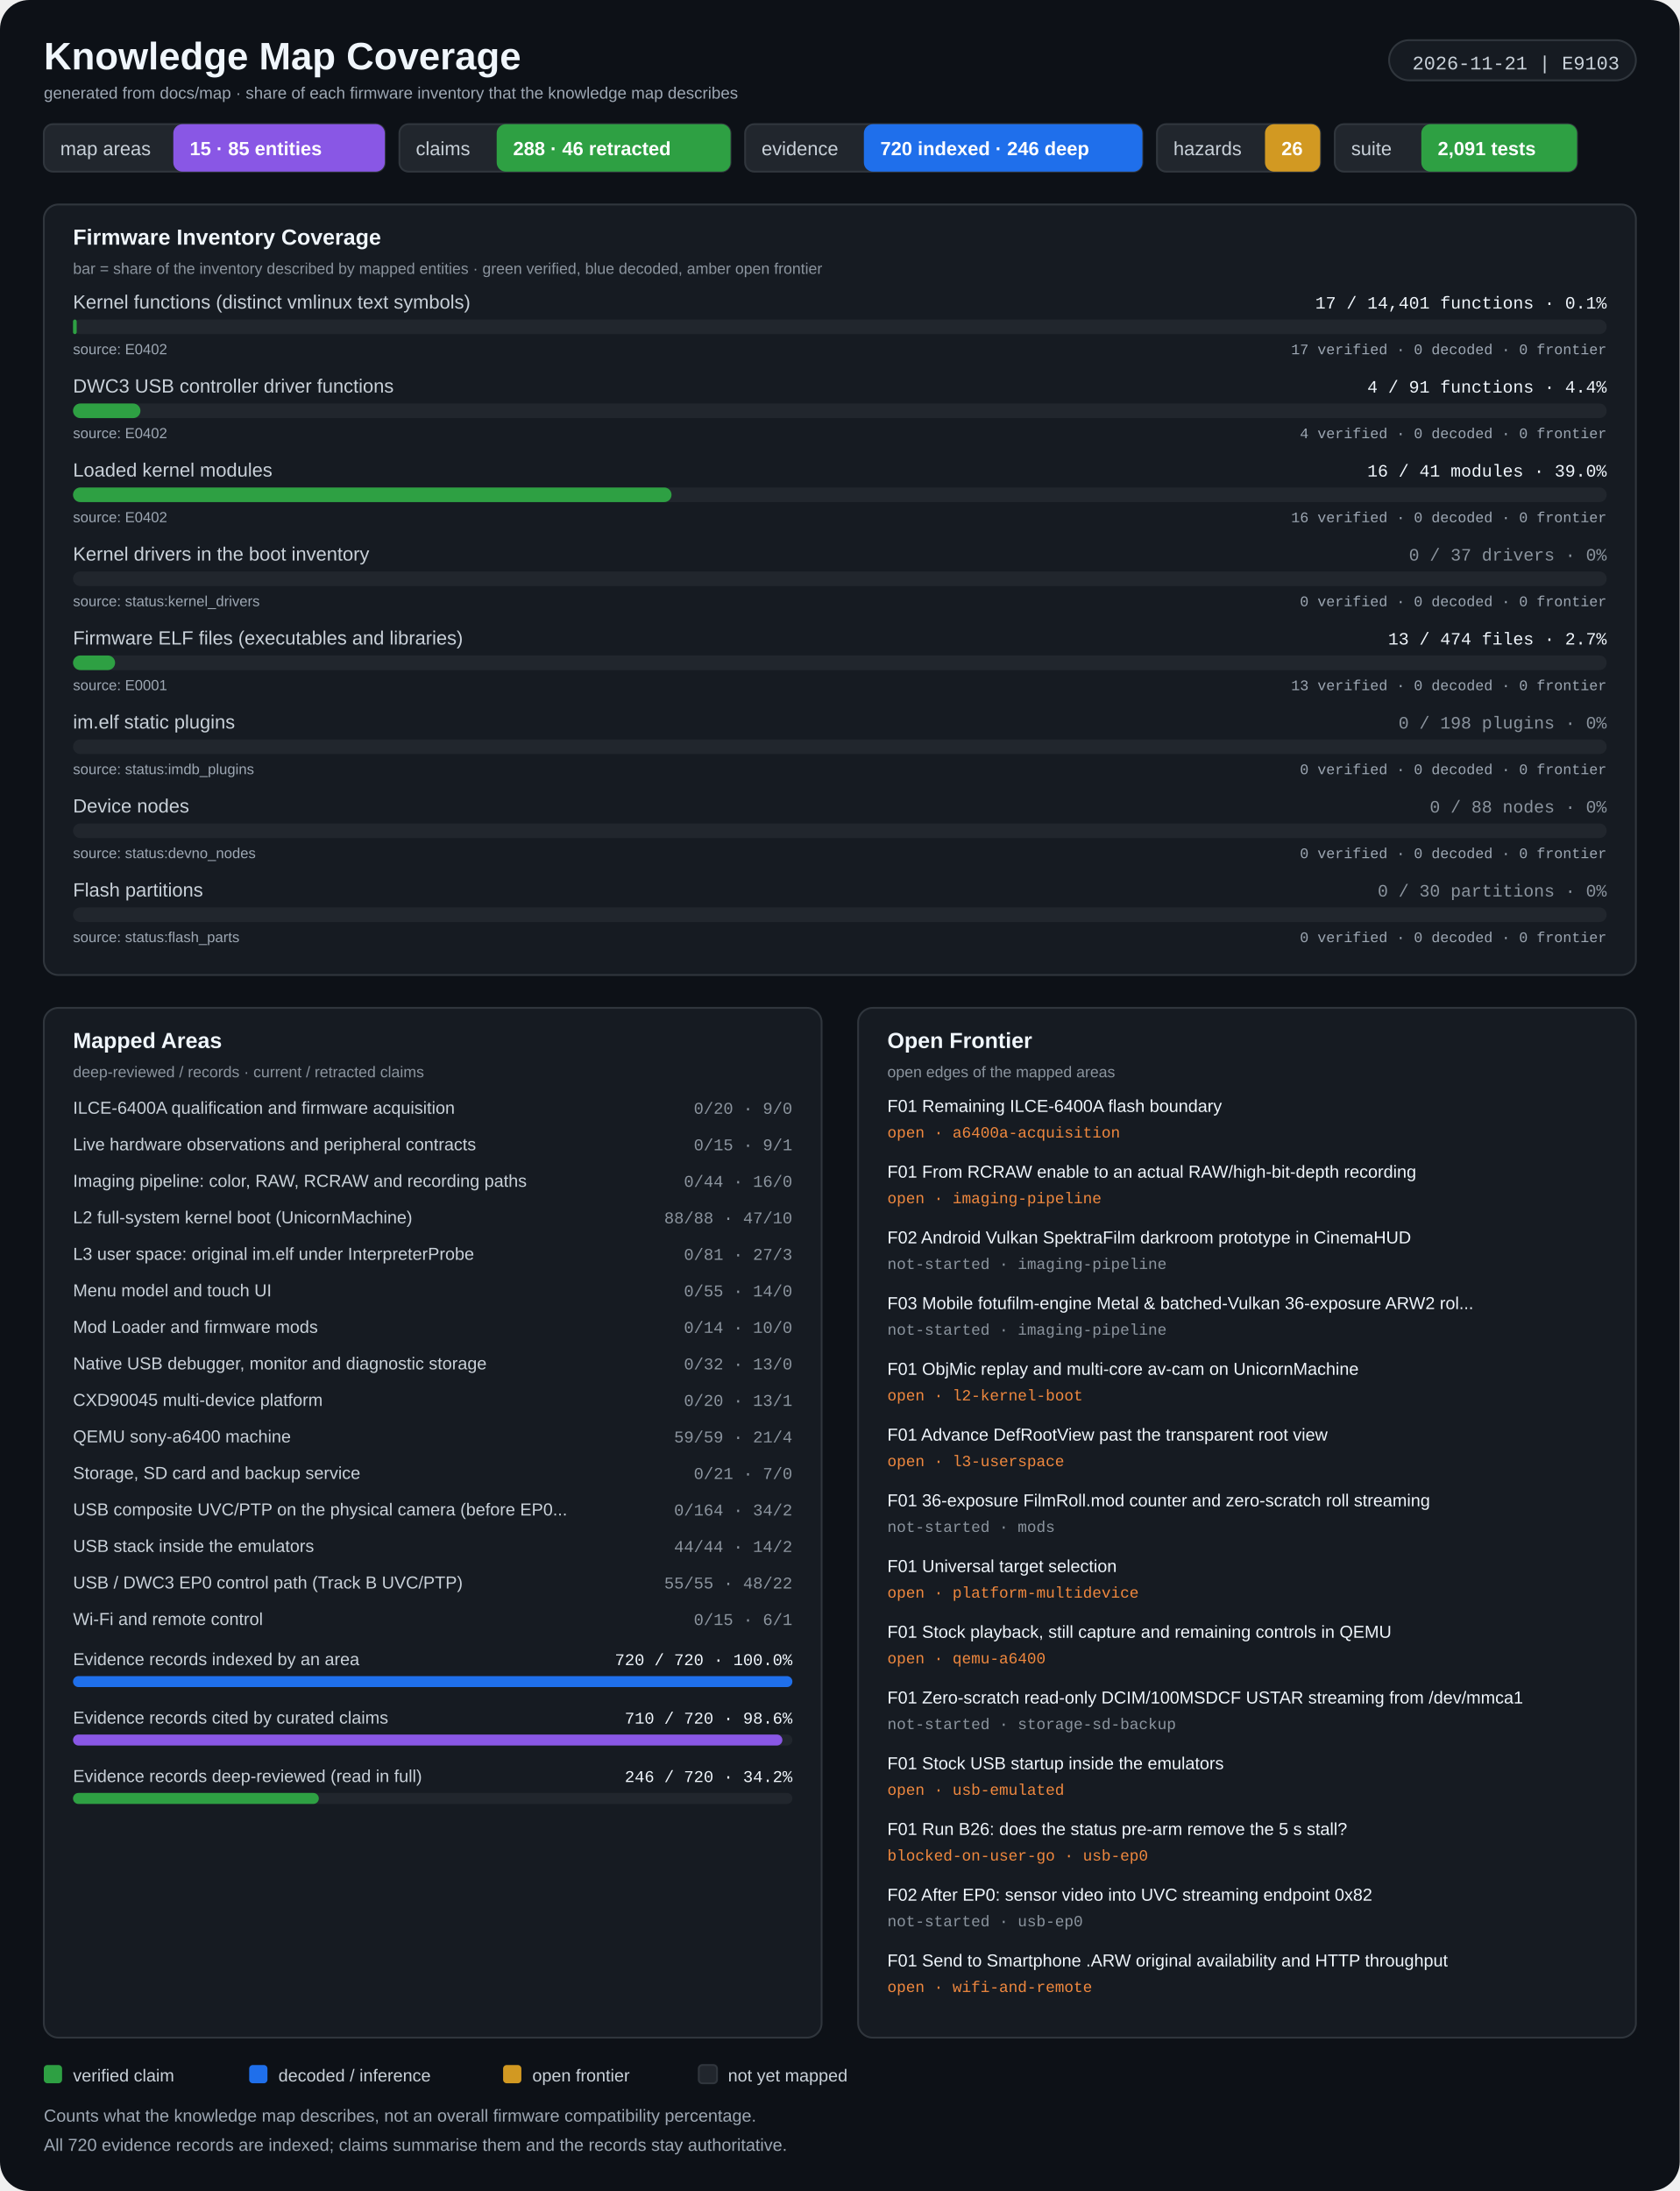
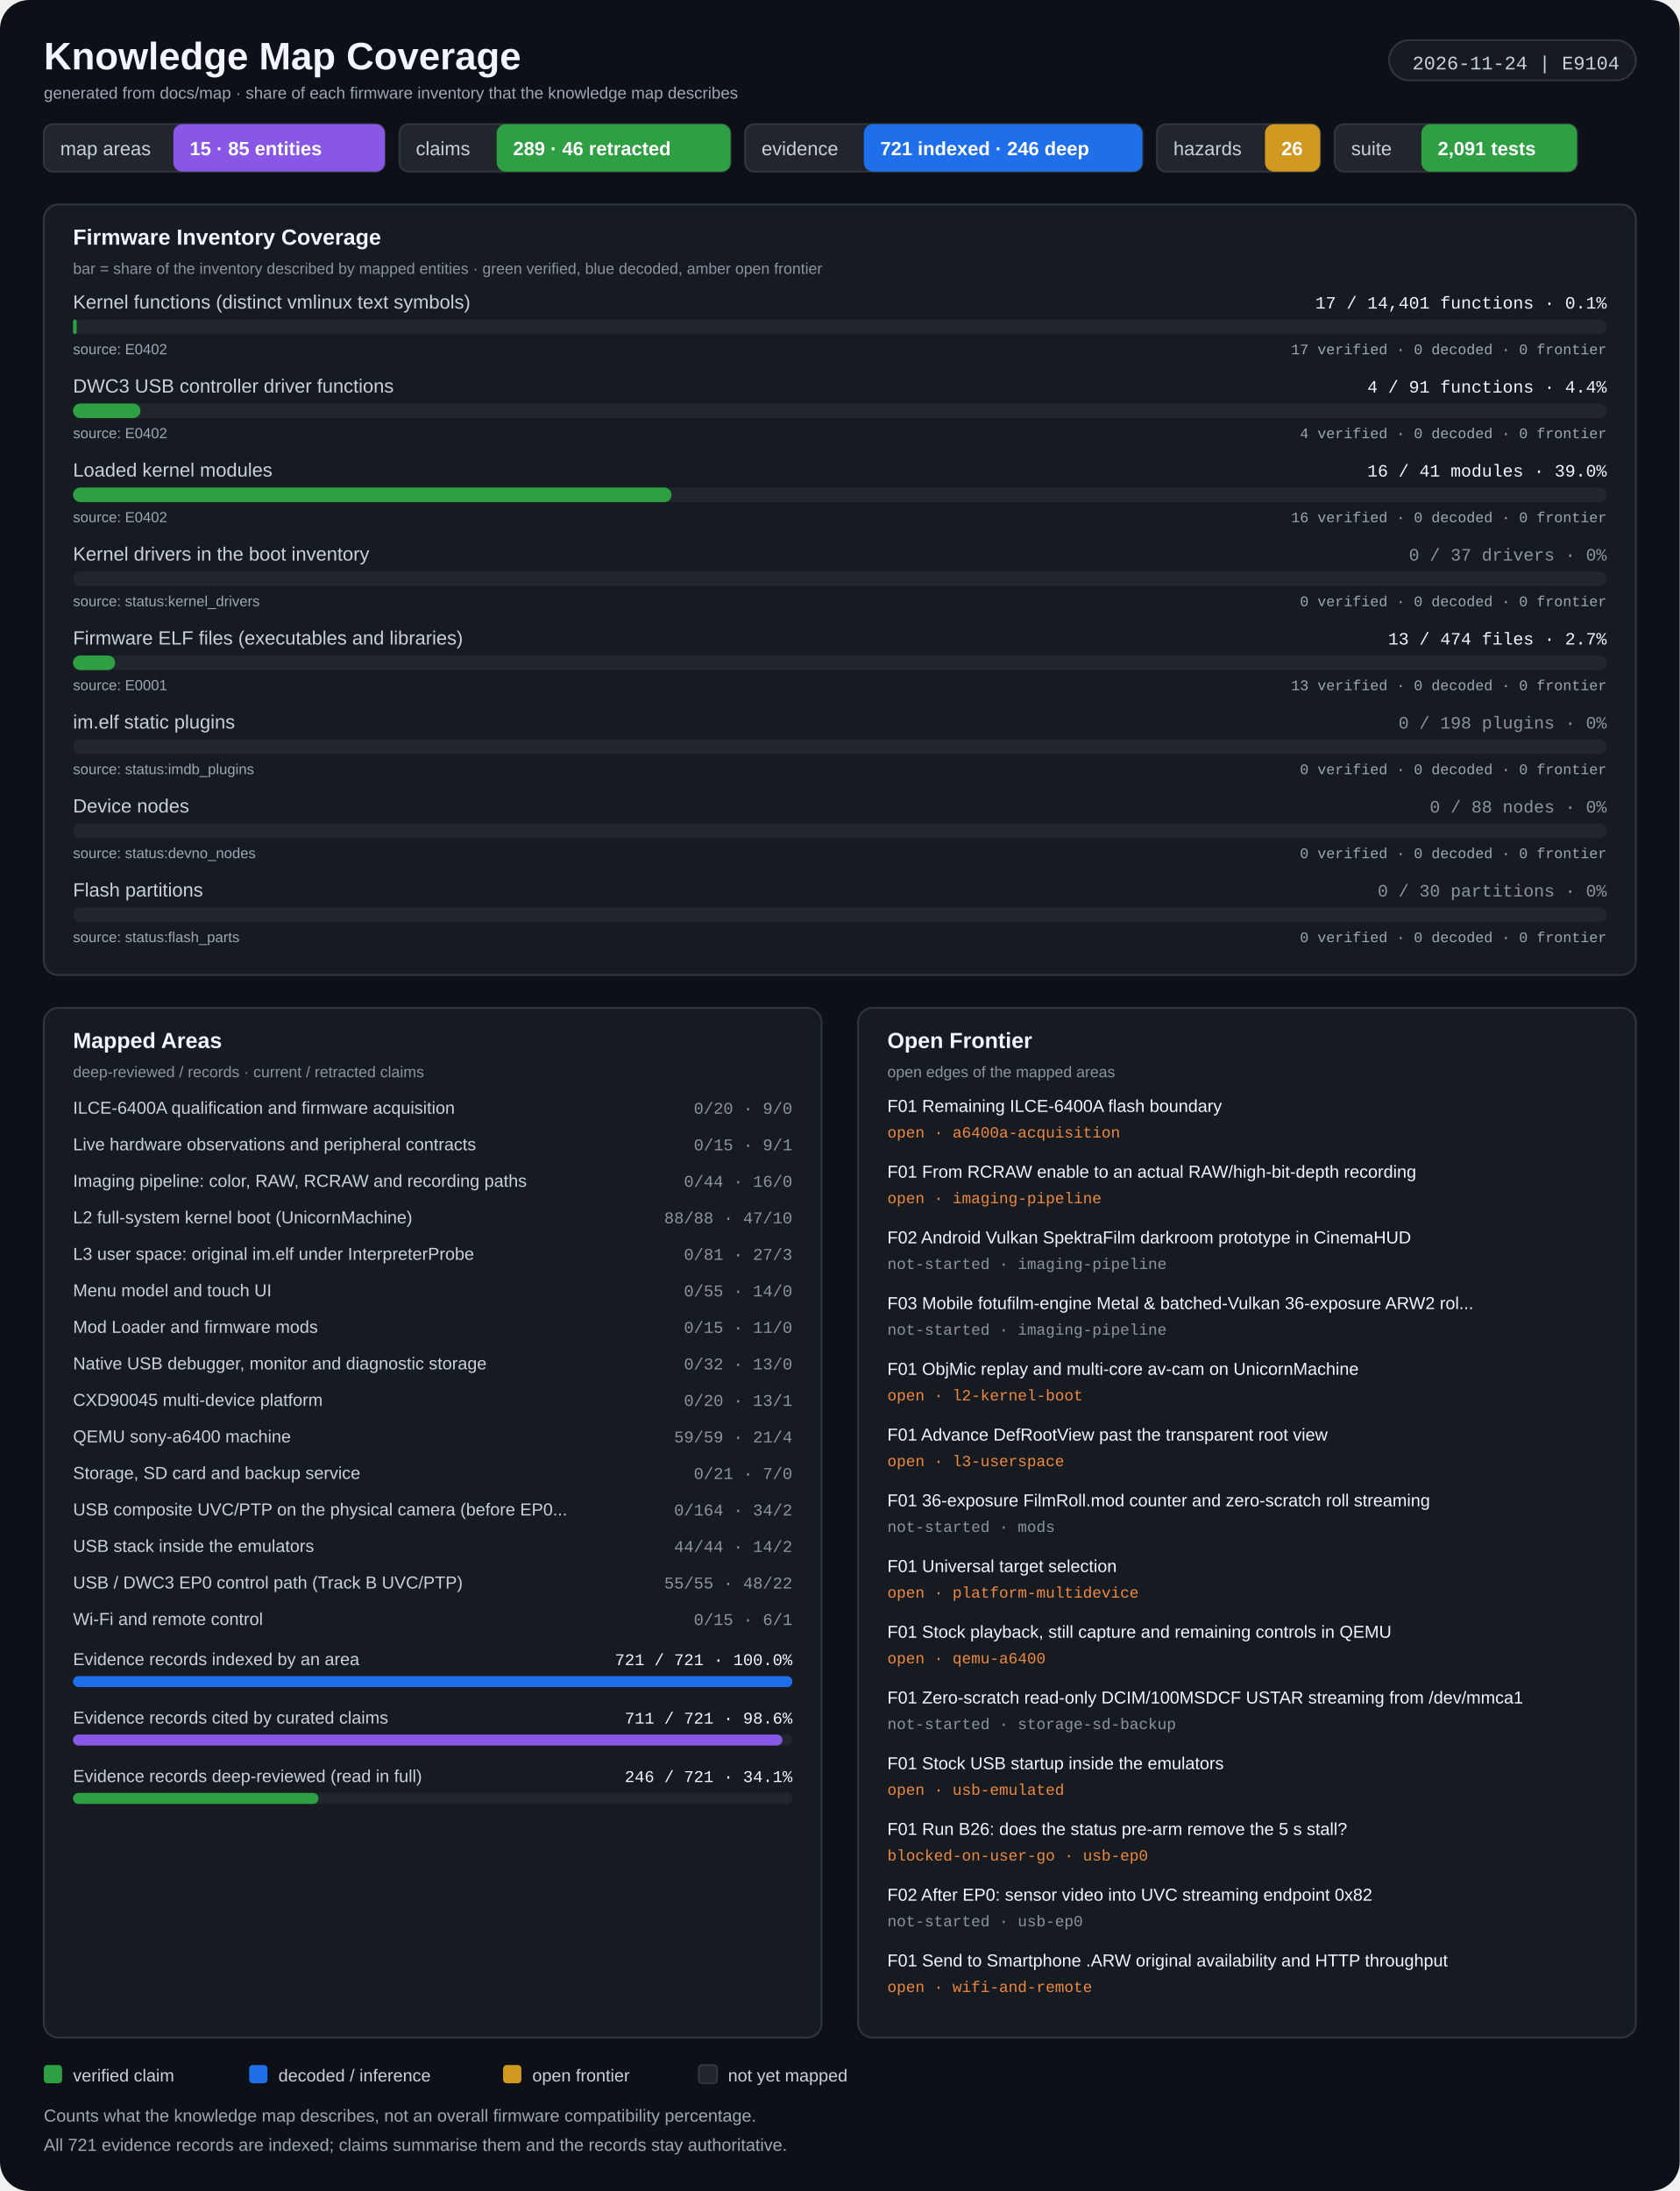
<svg xmlns="http://www.w3.org/2000/svg" width="920" height="1200" viewBox="0 0 920 1200" role="img" aria-labelledby="title desc">
  <rect width="920" height="1200" rx="16" fill="#0d1117" />
  <g>
    <text x="24" y="38" fill="#f0f6fc" font-size="21" font-weight="700" font-family="Segoe UI, Arial, sans-serif" text-anchor="start">Knowledge Map Coverage</text>
    <text x="24" y="54" fill="#9da7b3" font-size="9" font-weight="400" font-family="Segoe UI, Arial, sans-serif" text-anchor="start">generated from docs/map · share of each firmware inventory that the knowledge map describes</text>
    <rect x="760.82" y="22" width="135.18" height="22" rx="11" fill="#161b22" stroke="#30363d" stroke-width="1" />
-     <text x="887" y="38" fill="#c9d1d9" font-size="10.5" font-weight="400" font-family="Consolas, 'Courier New', monospace" text-anchor="end">2026-11-21 | E9103</text>
+     <text x="887" y="38" fill="#c9d1d9" font-size="10.5" font-weight="400" font-family="Consolas, 'Courier New', monospace" text-anchor="end">2026-11-24 | E9104</text>
    <rect x="24" y="68" width="186.763" height="26" rx="5" fill="#21262d" stroke="#30363d" stroke-width="1" />
    <rect x="94.92" y="68" width="115.843" height="26" rx="5" fill="#8957e5" />
    <text x="33" y="85" fill="#c9d1d9" font-size="10.5" font-weight="400" font-family="Segoe UI, Arial, sans-serif" text-anchor="start">map areas</text>
    <text x="103.92" y="85" fill="#ffffff" font-size="10.5" font-weight="700" font-family="Segoe UI, Arial, sans-serif" text-anchor="start">15 · 85 entities</text>
    <rect x="218.763" y="68" width="181.354" height="26" rx="5" fill="#21262d" stroke="#30363d" stroke-width="1" />
    <rect x="272.043" y="68" width="128.074" height="26" rx="5" fill="#2ea043" />
    <text x="227.763" y="85" fill="#c9d1d9" font-size="10.5" font-weight="400" font-family="Segoe UI, Arial, sans-serif" text-anchor="start">claims</text>
-     <text x="281.043" y="85" fill="#ffffff" font-size="10.5" font-weight="700" font-family="Segoe UI, Arial, sans-serif" text-anchor="start">288 · 46 retracted</text>
+     <text x="281.043" y="85" fill="#ffffff" font-size="10.5" font-weight="700" font-family="Segoe UI, Arial, sans-serif" text-anchor="start">289 · 46 retracted</text>
    <rect x="408.117" y="68" width="217.574" height="26" rx="5" fill="#21262d" stroke="#30363d" stroke-width="1" />
    <rect x="473.157" y="68" width="152.534" height="26" rx="5" fill="#1f6feb" />
    <text x="417.117" y="85" fill="#c9d1d9" font-size="10.5" font-weight="400" font-family="Segoe UI, Arial, sans-serif" text-anchor="start">evidence</text>
-     <text x="482.157" y="85" fill="#ffffff" font-size="10.5" font-weight="700" font-family="Segoe UI, Arial, sans-serif" text-anchor="start">720 indexed · 246 deep</text>
+     <text x="482.157" y="85" fill="#ffffff" font-size="10.5" font-weight="700" font-family="Segoe UI, Arial, sans-serif" text-anchor="start">721 indexed · 246 deep</text>
    <rect x="633.691" y="68" width="89.39" height="26" rx="5" fill="#21262d" stroke="#30363d" stroke-width="1" />
    <rect x="692.851" y="68" width="30.23" height="26" rx="5" fill="#d29922" />
    <text x="642.691" y="85" fill="#c9d1d9" font-size="10.5" font-weight="400" font-family="Segoe UI, Arial, sans-serif" text-anchor="start">hazards</text>
    <text x="701.851" y="85" fill="#ffffff" font-size="10.5" font-weight="700" font-family="Segoe UI, Arial, sans-serif" text-anchor="start">26</text>
    <rect x="731.082" y="68" width="132.667" height="26" rx="5" fill="#21262d" stroke="#30363d" stroke-width="1" />
    <rect x="778.482" y="68" width="85.267" height="26" rx="5" fill="#2ea043" />
    <text x="740.082" y="85" fill="#c9d1d9" font-size="10.5" font-weight="400" font-family="Segoe UI, Arial, sans-serif" text-anchor="start">suite</text>
    <text x="787.482" y="85" fill="#ffffff" font-size="10.5" font-weight="700" font-family="Segoe UI, Arial, sans-serif" text-anchor="start">2,091 tests</text>
    <rect x="24" y="112" width="872" height="422" rx="8" fill="#161b22" stroke="#30363d" stroke-width="1" />
    <text x="40" y="134" fill="#f0f6fc" font-size="12" font-weight="700" font-family="Segoe UI, Arial, sans-serif" text-anchor="start">Firmware Inventory Coverage</text>
    <text x="40" y="150" fill="#8b949e" font-size="8.5" font-weight="400" font-family="Segoe UI, Arial, sans-serif" text-anchor="start">bar = share of the inventory described by mapped entities · green verified, blue decoded, amber open frontier</text>
    <text x="40" y="169" fill="#c9d1d9" font-size="10.5" font-weight="400" font-family="Segoe UI, Arial, sans-serif" text-anchor="start">Kernel functions (distinct vmlinux text symbols)</text>
    <text x="880" y="169" fill="#f0f6fc" font-size="9.5" font-weight="400" font-family="Consolas, 'Courier New', monospace" text-anchor="end">17 / 14,401 functions · 0.1%</text>
    <rect x="40" y="175" width="840" height="8" rx="4" fill="#21262d" />
    <rect x="40" y="175" width="2" height="8" rx="1" fill="#2ea043" />
    <text x="40" y="194" fill="#9da7b3" font-size="8" font-weight="400" font-family="Segoe UI, Arial, sans-serif" text-anchor="start">source: E0402</text>
    <text x="880" y="194" fill="#9da7b3" font-size="8" font-weight="400" font-family="Consolas, 'Courier New', monospace" text-anchor="end">17 verified · 0 decoded · 0 frontier</text>
    <text x="40" y="215" fill="#c9d1d9" font-size="10.5" font-weight="400" font-family="Segoe UI, Arial, sans-serif" text-anchor="start">DWC3 USB controller driver functions</text>
    <text x="880" y="215" fill="#f0f6fc" font-size="9.5" font-weight="400" font-family="Consolas, 'Courier New', monospace" text-anchor="end">4 / 91 functions · 4.4%</text>
    <rect x="40" y="221" width="840" height="8" rx="4" fill="#21262d" />
    <rect x="40" y="221" width="36.923" height="8" rx="4" fill="#2ea043" />
    <text x="40" y="240" fill="#9da7b3" font-size="8" font-weight="400" font-family="Segoe UI, Arial, sans-serif" text-anchor="start">source: E0402</text>
    <text x="880" y="240" fill="#9da7b3" font-size="8" font-weight="400" font-family="Consolas, 'Courier New', monospace" text-anchor="end">4 verified · 0 decoded · 0 frontier</text>
    <text x="40" y="261" fill="#c9d1d9" font-size="10.5" font-weight="400" font-family="Segoe UI, Arial, sans-serif" text-anchor="start">Loaded kernel modules</text>
    <text x="880" y="261" fill="#f0f6fc" font-size="9.5" font-weight="400" font-family="Consolas, 'Courier New', monospace" text-anchor="end">16 / 41 modules · 39.0%</text>
    <rect x="40" y="267" width="840" height="8" rx="4" fill="#21262d" />
    <rect x="40" y="267" width="327.805" height="8" rx="4" fill="#2ea043" />
    <text x="40" y="286" fill="#9da7b3" font-size="8" font-weight="400" font-family="Segoe UI, Arial, sans-serif" text-anchor="start">source: E0402</text>
    <text x="880" y="286" fill="#9da7b3" font-size="8" font-weight="400" font-family="Consolas, 'Courier New', monospace" text-anchor="end">16 verified · 0 decoded · 0 frontier</text>
    <text x="40" y="307" fill="#c9d1d9" font-size="10.5" font-weight="400" font-family="Segoe UI, Arial, sans-serif" text-anchor="start">Kernel drivers in the boot inventory</text>
    <text x="880" y="307" fill="#8b949e" font-size="9.5" font-weight="400" font-family="Consolas, 'Courier New', monospace" text-anchor="end">0 / 37 drivers · 0%</text>
    <rect x="40" y="313" width="840" height="8" rx="4" fill="#21262d" />
    <text x="40" y="332" fill="#9da7b3" font-size="8" font-weight="400" font-family="Segoe UI, Arial, sans-serif" text-anchor="start">source: status:kernel_drivers</text>
    <text x="880" y="332" fill="#9da7b3" font-size="8" font-weight="400" font-family="Consolas, 'Courier New', monospace" text-anchor="end">0 verified · 0 decoded · 0 frontier</text>
    <text x="40" y="353" fill="#c9d1d9" font-size="10.5" font-weight="400" font-family="Segoe UI, Arial, sans-serif" text-anchor="start">Firmware ELF files (executables and libraries)</text>
    <text x="880" y="353" fill="#f0f6fc" font-size="9.5" font-weight="400" font-family="Consolas, 'Courier New', monospace" text-anchor="end">13 / 474 files · 2.7%</text>
    <rect x="40" y="359" width="840" height="8" rx="4" fill="#21262d" />
    <rect x="40" y="359" width="23.038" height="8" rx="4" fill="#2ea043" />
    <text x="40" y="378" fill="#9da7b3" font-size="8" font-weight="400" font-family="Segoe UI, Arial, sans-serif" text-anchor="start">source: E0001</text>
    <text x="880" y="378" fill="#9da7b3" font-size="8" font-weight="400" font-family="Consolas, 'Courier New', monospace" text-anchor="end">13 verified · 0 decoded · 0 frontier</text>
    <text x="40" y="399" fill="#c9d1d9" font-size="10.5" font-weight="400" font-family="Segoe UI, Arial, sans-serif" text-anchor="start">im.elf static plugins</text>
    <text x="880" y="399" fill="#8b949e" font-size="9.5" font-weight="400" font-family="Consolas, 'Courier New', monospace" text-anchor="end">0 / 198 plugins · 0%</text>
    <rect x="40" y="405" width="840" height="8" rx="4" fill="#21262d" />
    <text x="40" y="424" fill="#9da7b3" font-size="8" font-weight="400" font-family="Segoe UI, Arial, sans-serif" text-anchor="start">source: status:imdb_plugins</text>
    <text x="880" y="424" fill="#9da7b3" font-size="8" font-weight="400" font-family="Consolas, 'Courier New', monospace" text-anchor="end">0 verified · 0 decoded · 0 frontier</text>
    <text x="40" y="445" fill="#c9d1d9" font-size="10.5" font-weight="400" font-family="Segoe UI, Arial, sans-serif" text-anchor="start">Device nodes</text>
    <text x="880" y="445" fill="#8b949e" font-size="9.5" font-weight="400" font-family="Consolas, 'Courier New', monospace" text-anchor="end">0 / 88 nodes · 0%</text>
    <rect x="40" y="451" width="840" height="8" rx="4" fill="#21262d" />
    <text x="40" y="470" fill="#9da7b3" font-size="8" font-weight="400" font-family="Segoe UI, Arial, sans-serif" text-anchor="start">source: status:devno_nodes</text>
    <text x="880" y="470" fill="#9da7b3" font-size="8" font-weight="400" font-family="Consolas, 'Courier New', monospace" text-anchor="end">0 verified · 0 decoded · 0 frontier</text>
    <text x="40" y="491" fill="#c9d1d9" font-size="10.5" font-weight="400" font-family="Segoe UI, Arial, sans-serif" text-anchor="start">Flash partitions</text>
    <text x="880" y="491" fill="#8b949e" font-size="9.5" font-weight="400" font-family="Consolas, 'Courier New', monospace" text-anchor="end">0 / 30 partitions · 0%</text>
    <rect x="40" y="497" width="840" height="8" rx="4" fill="#21262d" />
    <text x="40" y="516" fill="#9da7b3" font-size="8" font-weight="400" font-family="Segoe UI, Arial, sans-serif" text-anchor="start">source: status:flash_parts</text>
    <text x="880" y="516" fill="#9da7b3" font-size="8" font-weight="400" font-family="Consolas, 'Courier New', monospace" text-anchor="end">0 verified · 0 decoded · 0 frontier</text>
    <rect x="24" y="552" width="426" height="564" rx="8" fill="#161b22" stroke="#30363d" stroke-width="1" />
    <rect x="470" y="552" width="426" height="564" rx="8" fill="#161b22" stroke="#30363d" stroke-width="1" />
    <text x="40" y="574" fill="#f0f6fc" font-size="12" font-weight="700" font-family="Segoe UI, Arial, sans-serif" text-anchor="start">Mapped Areas</text>
    <text x="40" y="590" fill="#8b949e" font-size="8.5" font-weight="400" font-family="Segoe UI, Arial, sans-serif" text-anchor="start">deep-reviewed / records · current / retracted claims</text>
    <text x="486" y="574" fill="#f0f6fc" font-size="12" font-weight="700" font-family="Segoe UI, Arial, sans-serif" text-anchor="start">Open Frontier</text>
    <text x="486" y="590" fill="#8b949e" font-size="8.5" font-weight="400" font-family="Segoe UI, Arial, sans-serif" text-anchor="start">open edges of the mapped areas</text>
    <text x="40" y="610" fill="#c9d1d9" font-size="9.5" font-weight="400" font-family="Segoe UI, Arial, sans-serif" text-anchor="start">ILCE-6400A qualification and firmware acquisition</text>
    <text x="434" y="610" fill="#8b949e" font-size="9" font-weight="400" font-family="Consolas, 'Courier New', monospace" text-anchor="end">0/20 · 9/0</text>
    <text x="40" y="630" fill="#c9d1d9" font-size="9.5" font-weight="400" font-family="Segoe UI, Arial, sans-serif" text-anchor="start">Live hardware observations and peripheral contracts</text>
    <text x="434" y="630" fill="#8b949e" font-size="9" font-weight="400" font-family="Consolas, 'Courier New', monospace" text-anchor="end">0/15 · 9/1</text>
    <text x="40" y="650" fill="#c9d1d9" font-size="9.5" font-weight="400" font-family="Segoe UI, Arial, sans-serif" text-anchor="start">Imaging pipeline: color, RAW, RCRAW and recording paths</text>
    <text x="434" y="650" fill="#8b949e" font-size="9" font-weight="400" font-family="Consolas, 'Courier New', monospace" text-anchor="end">0/44 · 16/0</text>
    <text x="40" y="670" fill="#c9d1d9" font-size="9.5" font-weight="400" font-family="Segoe UI, Arial, sans-serif" text-anchor="start">L2 full-system kernel boot (UnicornMachine)</text>
    <text x="434" y="670" fill="#8b949e" font-size="9" font-weight="400" font-family="Consolas, 'Courier New', monospace" text-anchor="end">88/88 · 47/10</text>
    <text x="40" y="690" fill="#c9d1d9" font-size="9.5" font-weight="400" font-family="Segoe UI, Arial, sans-serif" text-anchor="start">L3 user space: original im.elf under InterpreterProbe</text>
    <text x="434" y="690" fill="#8b949e" font-size="9" font-weight="400" font-family="Consolas, 'Courier New', monospace" text-anchor="end">0/81 · 27/3</text>
    <text x="40" y="710" fill="#c9d1d9" font-size="9.5" font-weight="400" font-family="Segoe UI, Arial, sans-serif" text-anchor="start">Menu model and touch UI</text>
    <text x="434" y="710" fill="#8b949e" font-size="9" font-weight="400" font-family="Consolas, 'Courier New', monospace" text-anchor="end">0/55 · 14/0</text>
    <text x="40" y="730" fill="#c9d1d9" font-size="9.5" font-weight="400" font-family="Segoe UI, Arial, sans-serif" text-anchor="start">Mod Loader and firmware mods</text>
-     <text x="434" y="730" fill="#8b949e" font-size="9" font-weight="400" font-family="Consolas, 'Courier New', monospace" text-anchor="end">0/14 · 10/0</text>
+     <text x="434" y="730" fill="#8b949e" font-size="9" font-weight="400" font-family="Consolas, 'Courier New', monospace" text-anchor="end">0/15 · 11/0</text>
    <text x="40" y="750" fill="#c9d1d9" font-size="9.5" font-weight="400" font-family="Segoe UI, Arial, sans-serif" text-anchor="start">Native USB debugger, monitor and diagnostic storage</text>
    <text x="434" y="750" fill="#8b949e" font-size="9" font-weight="400" font-family="Consolas, 'Courier New', monospace" text-anchor="end">0/32 · 13/0</text>
    <text x="40" y="770" fill="#c9d1d9" font-size="9.5" font-weight="400" font-family="Segoe UI, Arial, sans-serif" text-anchor="start">CXD90045 multi-device platform</text>
    <text x="434" y="770" fill="#8b949e" font-size="9" font-weight="400" font-family="Consolas, 'Courier New', monospace" text-anchor="end">0/20 · 13/1</text>
    <text x="40" y="790" fill="#c9d1d9" font-size="9.5" font-weight="400" font-family="Segoe UI, Arial, sans-serif" text-anchor="start">QEMU sony-a6400 machine</text>
    <text x="434" y="790" fill="#8b949e" font-size="9" font-weight="400" font-family="Consolas, 'Courier New', monospace" text-anchor="end">59/59 · 21/4</text>
    <text x="40" y="810" fill="#c9d1d9" font-size="9.5" font-weight="400" font-family="Segoe UI, Arial, sans-serif" text-anchor="start">Storage, SD card and backup service</text>
    <text x="434" y="810" fill="#8b949e" font-size="9" font-weight="400" font-family="Consolas, 'Courier New', monospace" text-anchor="end">0/21 · 7/0</text>
    <text x="40" y="830" fill="#c9d1d9" font-size="9.5" font-weight="400" font-family="Segoe UI, Arial, sans-serif" text-anchor="start">USB composite UVC/PTP on the physical camera (before EP0...</text>
    <text x="434" y="830" fill="#8b949e" font-size="9" font-weight="400" font-family="Consolas, 'Courier New', monospace" text-anchor="end">0/164 · 34/2</text>
    <text x="40" y="850" fill="#c9d1d9" font-size="9.5" font-weight="400" font-family="Segoe UI, Arial, sans-serif" text-anchor="start">USB stack inside the emulators</text>
    <text x="434" y="850" fill="#8b949e" font-size="9" font-weight="400" font-family="Consolas, 'Courier New', monospace" text-anchor="end">44/44 · 14/2</text>
    <text x="40" y="870" fill="#c9d1d9" font-size="9.5" font-weight="400" font-family="Segoe UI, Arial, sans-serif" text-anchor="start">USB / DWC3 EP0 control path (Track B UVC/PTP)</text>
    <text x="434" y="870" fill="#8b949e" font-size="9" font-weight="400" font-family="Consolas, 'Courier New', monospace" text-anchor="end">55/55 · 48/22</text>
    <text x="40" y="890" fill="#c9d1d9" font-size="9.5" font-weight="400" font-family="Segoe UI, Arial, sans-serif" text-anchor="start">Wi-Fi and remote control</text>
    <text x="434" y="890" fill="#8b949e" font-size="9" font-weight="400" font-family="Consolas, 'Courier New', monospace" text-anchor="end">0/15 · 6/1</text>
    <text x="40" y="912" fill="#c9d1d9" font-size="9.5" font-weight="400" font-family="Segoe UI, Arial, sans-serif" text-anchor="start">Evidence records indexed by an area</text>
-     <text x="434" y="912" fill="#f0f6fc" font-size="9" font-weight="400" font-family="Consolas, 'Courier New', monospace" text-anchor="end">720 / 720 · 100.0%</text>
+     <text x="434" y="912" fill="#f0f6fc" font-size="9" font-weight="400" font-family="Consolas, 'Courier New', monospace" text-anchor="end">721 / 721 · 100.0%</text>
    <rect x="40" y="918" width="394" height="6" rx="3" fill="#21262d" />
    <rect x="40" y="918" width="394" height="6" rx="3" fill="#1f6feb" />
    <text x="40" y="944" fill="#c9d1d9" font-size="9.5" font-weight="400" font-family="Segoe UI, Arial, sans-serif" text-anchor="start">Evidence records cited by curated claims</text>
-     <text x="434" y="944" fill="#f0f6fc" font-size="9" font-weight="400" font-family="Consolas, 'Courier New', monospace" text-anchor="end">710 / 720 · 98.6%</text>
+     <text x="434" y="944" fill="#f0f6fc" font-size="9" font-weight="400" font-family="Consolas, 'Courier New', monospace" text-anchor="end">711 / 721 · 98.6%</text>
    <rect x="40" y="950" width="394" height="6" rx="3" fill="#21262d" />
-     <rect x="40" y="950" width="388.528" height="6" rx="3" fill="#8957e5" />
+     <rect x="40" y="950" width="388.535" height="6" rx="3" fill="#8957e5" />
    <text x="40" y="976" fill="#c9d1d9" font-size="9.5" font-weight="400" font-family="Segoe UI, Arial, sans-serif" text-anchor="start">Evidence records deep-reviewed (read in full)</text>
-     <text x="434" y="976" fill="#f0f6fc" font-size="9" font-weight="400" font-family="Consolas, 'Courier New', monospace" text-anchor="end">246 / 720 · 34.2%</text>
+     <text x="434" y="976" fill="#f0f6fc" font-size="9" font-weight="400" font-family="Consolas, 'Courier New', monospace" text-anchor="end">246 / 721 · 34.1%</text>
    <rect x="40" y="982" width="394" height="6" rx="3" fill="#21262d" />
-     <rect x="40" y="982" width="134.617" height="6" rx="3" fill="#2ea043" />
+     <rect x="40" y="982" width="134.43" height="6" rx="3" fill="#2ea043" />
    <text x="486" y="609" fill="#f0f6fc" font-size="9.5" font-weight="400" font-family="Segoe UI, Arial, sans-serif" text-anchor="start">F01  Remaining ILCE-6400A flash boundary</text>
    <text x="486" y="623" fill="#f0883e" font-size="8.5" font-weight="400" font-family="Consolas, 'Courier New', monospace" text-anchor="start">open · a6400a-acquisition</text>
    <text x="486" y="645" fill="#f0f6fc" font-size="9.5" font-weight="400" font-family="Segoe UI, Arial, sans-serif" text-anchor="start">F01  From RCRAW enable to an actual RAW/high-bit-depth recording</text>
    <text x="486" y="659" fill="#f0883e" font-size="8.5" font-weight="400" font-family="Consolas, 'Courier New', monospace" text-anchor="start">open · imaging-pipeline</text>
    <text x="486" y="681" fill="#f0f6fc" font-size="9.5" font-weight="400" font-family="Segoe UI, Arial, sans-serif" text-anchor="start">F02  Android Vulkan SpektraFilm darkroom prototype in CinemaHUD</text>
    <text x="486" y="695" fill="#8b949e" font-size="8.5" font-weight="400" font-family="Consolas, 'Courier New', monospace" text-anchor="start">not-started · imaging-pipeline</text>
    <text x="486" y="717" fill="#f0f6fc" font-size="9.5" font-weight="400" font-family="Segoe UI, Arial, sans-serif" text-anchor="start">F03  Mobile fotufilm-engine Metal &amp; batched-Vulkan 36-exposure ARW2 rol...</text>
    <text x="486" y="731" fill="#8b949e" font-size="8.5" font-weight="400" font-family="Consolas, 'Courier New', monospace" text-anchor="start">not-started · imaging-pipeline</text>
    <text x="486" y="753" fill="#f0f6fc" font-size="9.5" font-weight="400" font-family="Segoe UI, Arial, sans-serif" text-anchor="start">F01  ObjMic replay and multi-core av-cam on UnicornMachine</text>
    <text x="486" y="767" fill="#f0883e" font-size="8.5" font-weight="400" font-family="Consolas, 'Courier New', monospace" text-anchor="start">open · l2-kernel-boot</text>
    <text x="486" y="789" fill="#f0f6fc" font-size="9.5" font-weight="400" font-family="Segoe UI, Arial, sans-serif" text-anchor="start">F01  Advance DefRootView past the transparent root view</text>
    <text x="486" y="803" fill="#f0883e" font-size="8.5" font-weight="400" font-family="Consolas, 'Courier New', monospace" text-anchor="start">open · l3-userspace</text>
    <text x="486" y="825" fill="#f0f6fc" font-size="9.5" font-weight="400" font-family="Segoe UI, Arial, sans-serif" text-anchor="start">F01  36-exposure FilmRoll.mod counter and zero-scratch roll streaming</text>
    <text x="486" y="839" fill="#8b949e" font-size="8.5" font-weight="400" font-family="Consolas, 'Courier New', monospace" text-anchor="start">not-started · mods</text>
    <text x="486" y="861" fill="#f0f6fc" font-size="9.5" font-weight="400" font-family="Segoe UI, Arial, sans-serif" text-anchor="start">F01  Universal target selection</text>
    <text x="486" y="875" fill="#f0883e" font-size="8.5" font-weight="400" font-family="Consolas, 'Courier New', monospace" text-anchor="start">open · platform-multidevice</text>
    <text x="486" y="897" fill="#f0f6fc" font-size="9.5" font-weight="400" font-family="Segoe UI, Arial, sans-serif" text-anchor="start">F01  Stock playback, still capture and remaining controls in QEMU</text>
    <text x="486" y="911" fill="#f0883e" font-size="8.5" font-weight="400" font-family="Consolas, 'Courier New', monospace" text-anchor="start">open · qemu-a6400</text>
    <text x="486" y="933" fill="#f0f6fc" font-size="9.5" font-weight="400" font-family="Segoe UI, Arial, sans-serif" text-anchor="start">F01  Zero-scratch read-only DCIM/100MSDCF USTAR streaming from /dev/mmca1</text>
    <text x="486" y="947" fill="#8b949e" font-size="8.5" font-weight="400" font-family="Consolas, 'Courier New', monospace" text-anchor="start">not-started · storage-sd-backup</text>
    <text x="486" y="969" fill="#f0f6fc" font-size="9.5" font-weight="400" font-family="Segoe UI, Arial, sans-serif" text-anchor="start">F01  Stock USB startup inside the emulators</text>
    <text x="486" y="983" fill="#f0883e" font-size="8.5" font-weight="400" font-family="Consolas, 'Courier New', monospace" text-anchor="start">open · usb-emulated</text>
    <text x="486" y="1005" fill="#f0f6fc" font-size="9.5" font-weight="400" font-family="Segoe UI, Arial, sans-serif" text-anchor="start">F01  Run B26: does the status pre-arm remove the 5 s stall?</text>
    <text x="486" y="1019" fill="#f0883e" font-size="8.5" font-weight="400" font-family="Consolas, 'Courier New', monospace" text-anchor="start">blocked-on-user-go · usb-ep0</text>
    <text x="486" y="1041" fill="#f0f6fc" font-size="9.5" font-weight="400" font-family="Segoe UI, Arial, sans-serif" text-anchor="start">F02  After EP0: sensor video into UVC streaming endpoint 0x82</text>
    <text x="486" y="1055" fill="#8b949e" font-size="8.5" font-weight="400" font-family="Consolas, 'Courier New', monospace" text-anchor="start">not-started · usb-ep0</text>
    <text x="486" y="1077" fill="#f0f6fc" font-size="9.5" font-weight="400" font-family="Segoe UI, Arial, sans-serif" text-anchor="start">F01  Send to Smartphone .ARW original availability and HTTP throughput</text>
    <text x="486" y="1091" fill="#f0883e" font-size="8.5" font-weight="400" font-family="Consolas, 'Courier New', monospace" text-anchor="start">open · wifi-and-remote</text>
    <rect x="24" y="1131" width="10" height="10" rx="2" fill="#2ea043" />
    <text x="40" y="1140" fill="#c9d1d9" font-size="9.5" font-weight="400" font-family="Segoe UI, Arial, sans-serif" text-anchor="start">verified claim</text>
    <rect x="136.48" y="1131" width="10" height="10" rx="2" fill="#1f6feb" />
    <text x="152.48" y="1140" fill="#c9d1d9" font-size="9.5" font-weight="400" font-family="Segoe UI, Arial, sans-serif" text-anchor="start">decoded / inference</text>
    <rect x="275.56" y="1131" width="10" height="10" rx="2" fill="#d29922" />
    <text x="291.56" y="1140" fill="#c9d1d9" font-size="9.5" font-weight="400" font-family="Segoe UI, Arial, sans-serif" text-anchor="start">open frontier</text>
    <rect x="382.72" y="1131" width="10" height="10" rx="2" fill="#21262d" stroke="#30363d" stroke-width="1" />
    <text x="398.72" y="1140" fill="#c9d1d9" font-size="9.5" font-weight="400" font-family="Segoe UI, Arial, sans-serif" text-anchor="start">not yet mapped</text>
    <text x="24" y="1162" fill="#9da7b3" font-size="9.5" font-weight="400" font-family="Segoe UI, Arial, sans-serif" text-anchor="start">Counts what the knowledge map describes, not an overall firmware compatibility percentage.</text>
-     <text x="24" y="1178" fill="#9da7b3" font-size="9.5" font-weight="400" font-family="Segoe UI, Arial, sans-serif" text-anchor="start">All 720 evidence records are indexed; claims summarise them and the records stay authoritative.</text>
+     <text x="24" y="1178" fill="#9da7b3" font-size="9.5" font-weight="400" font-family="Segoe UI, Arial, sans-serif" text-anchor="start">All 721 evidence records are indexed; claims summarise them and the records stay authoritative.</text>
  </g>
</svg>
